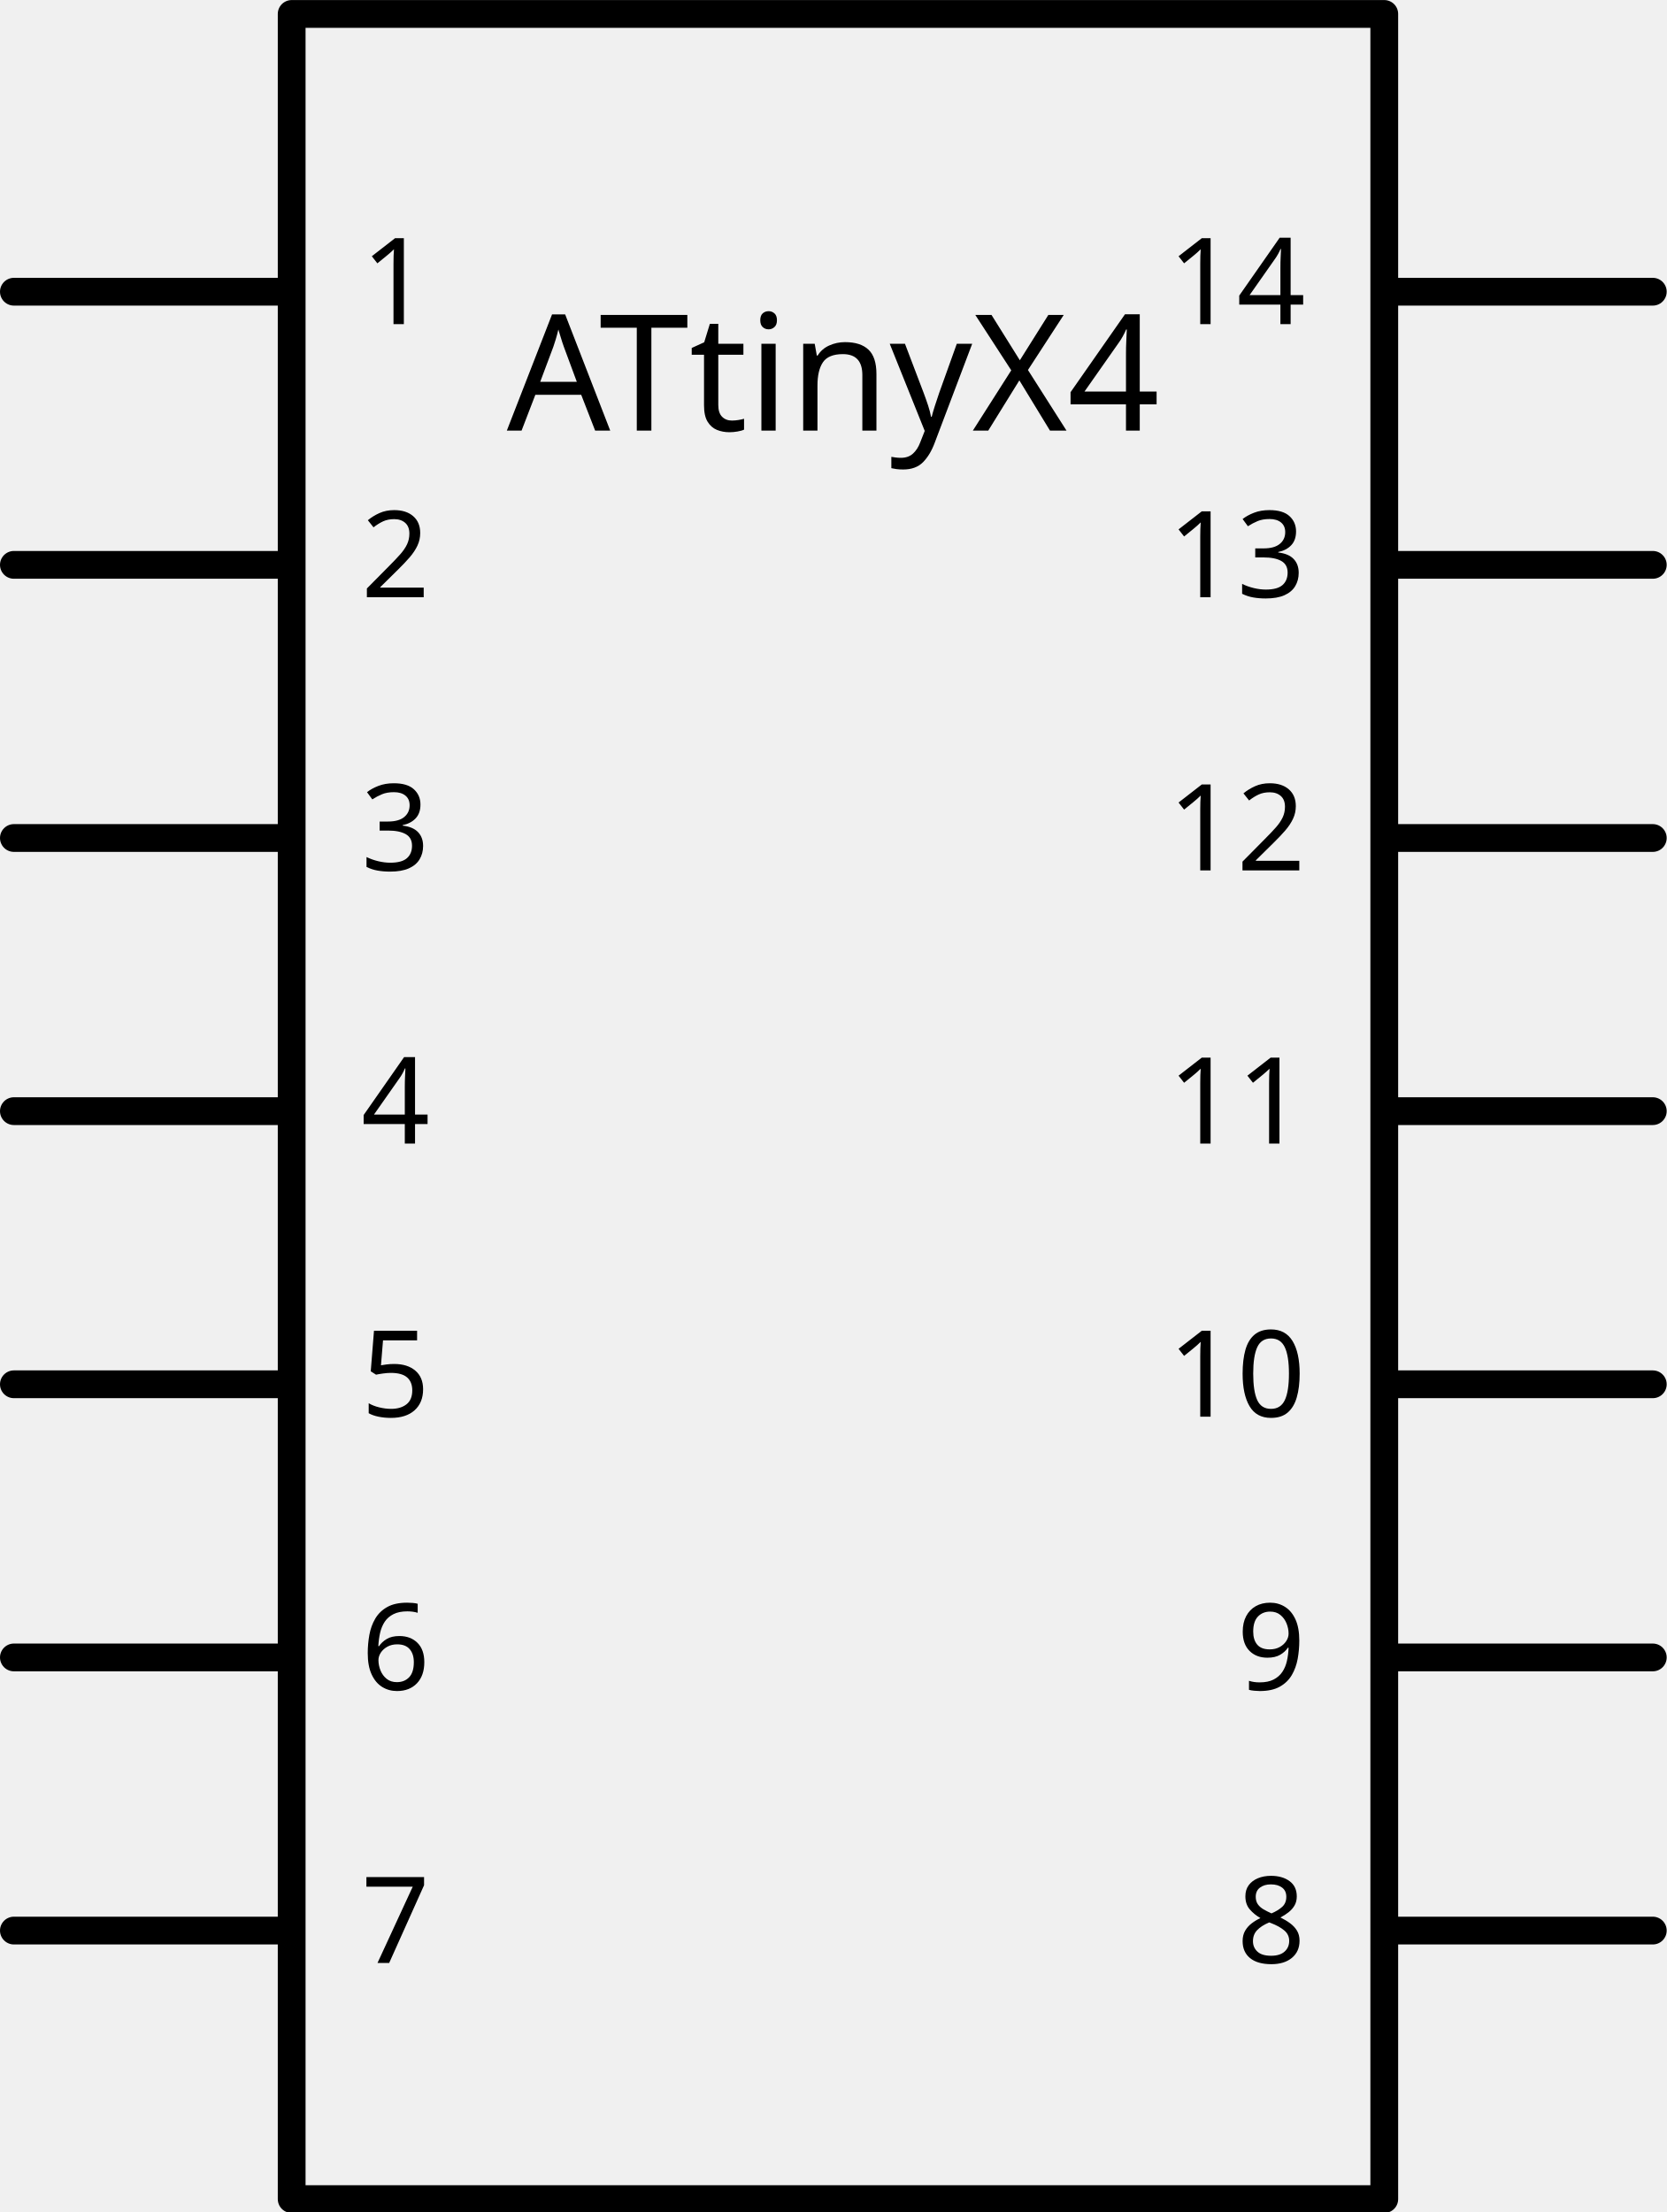
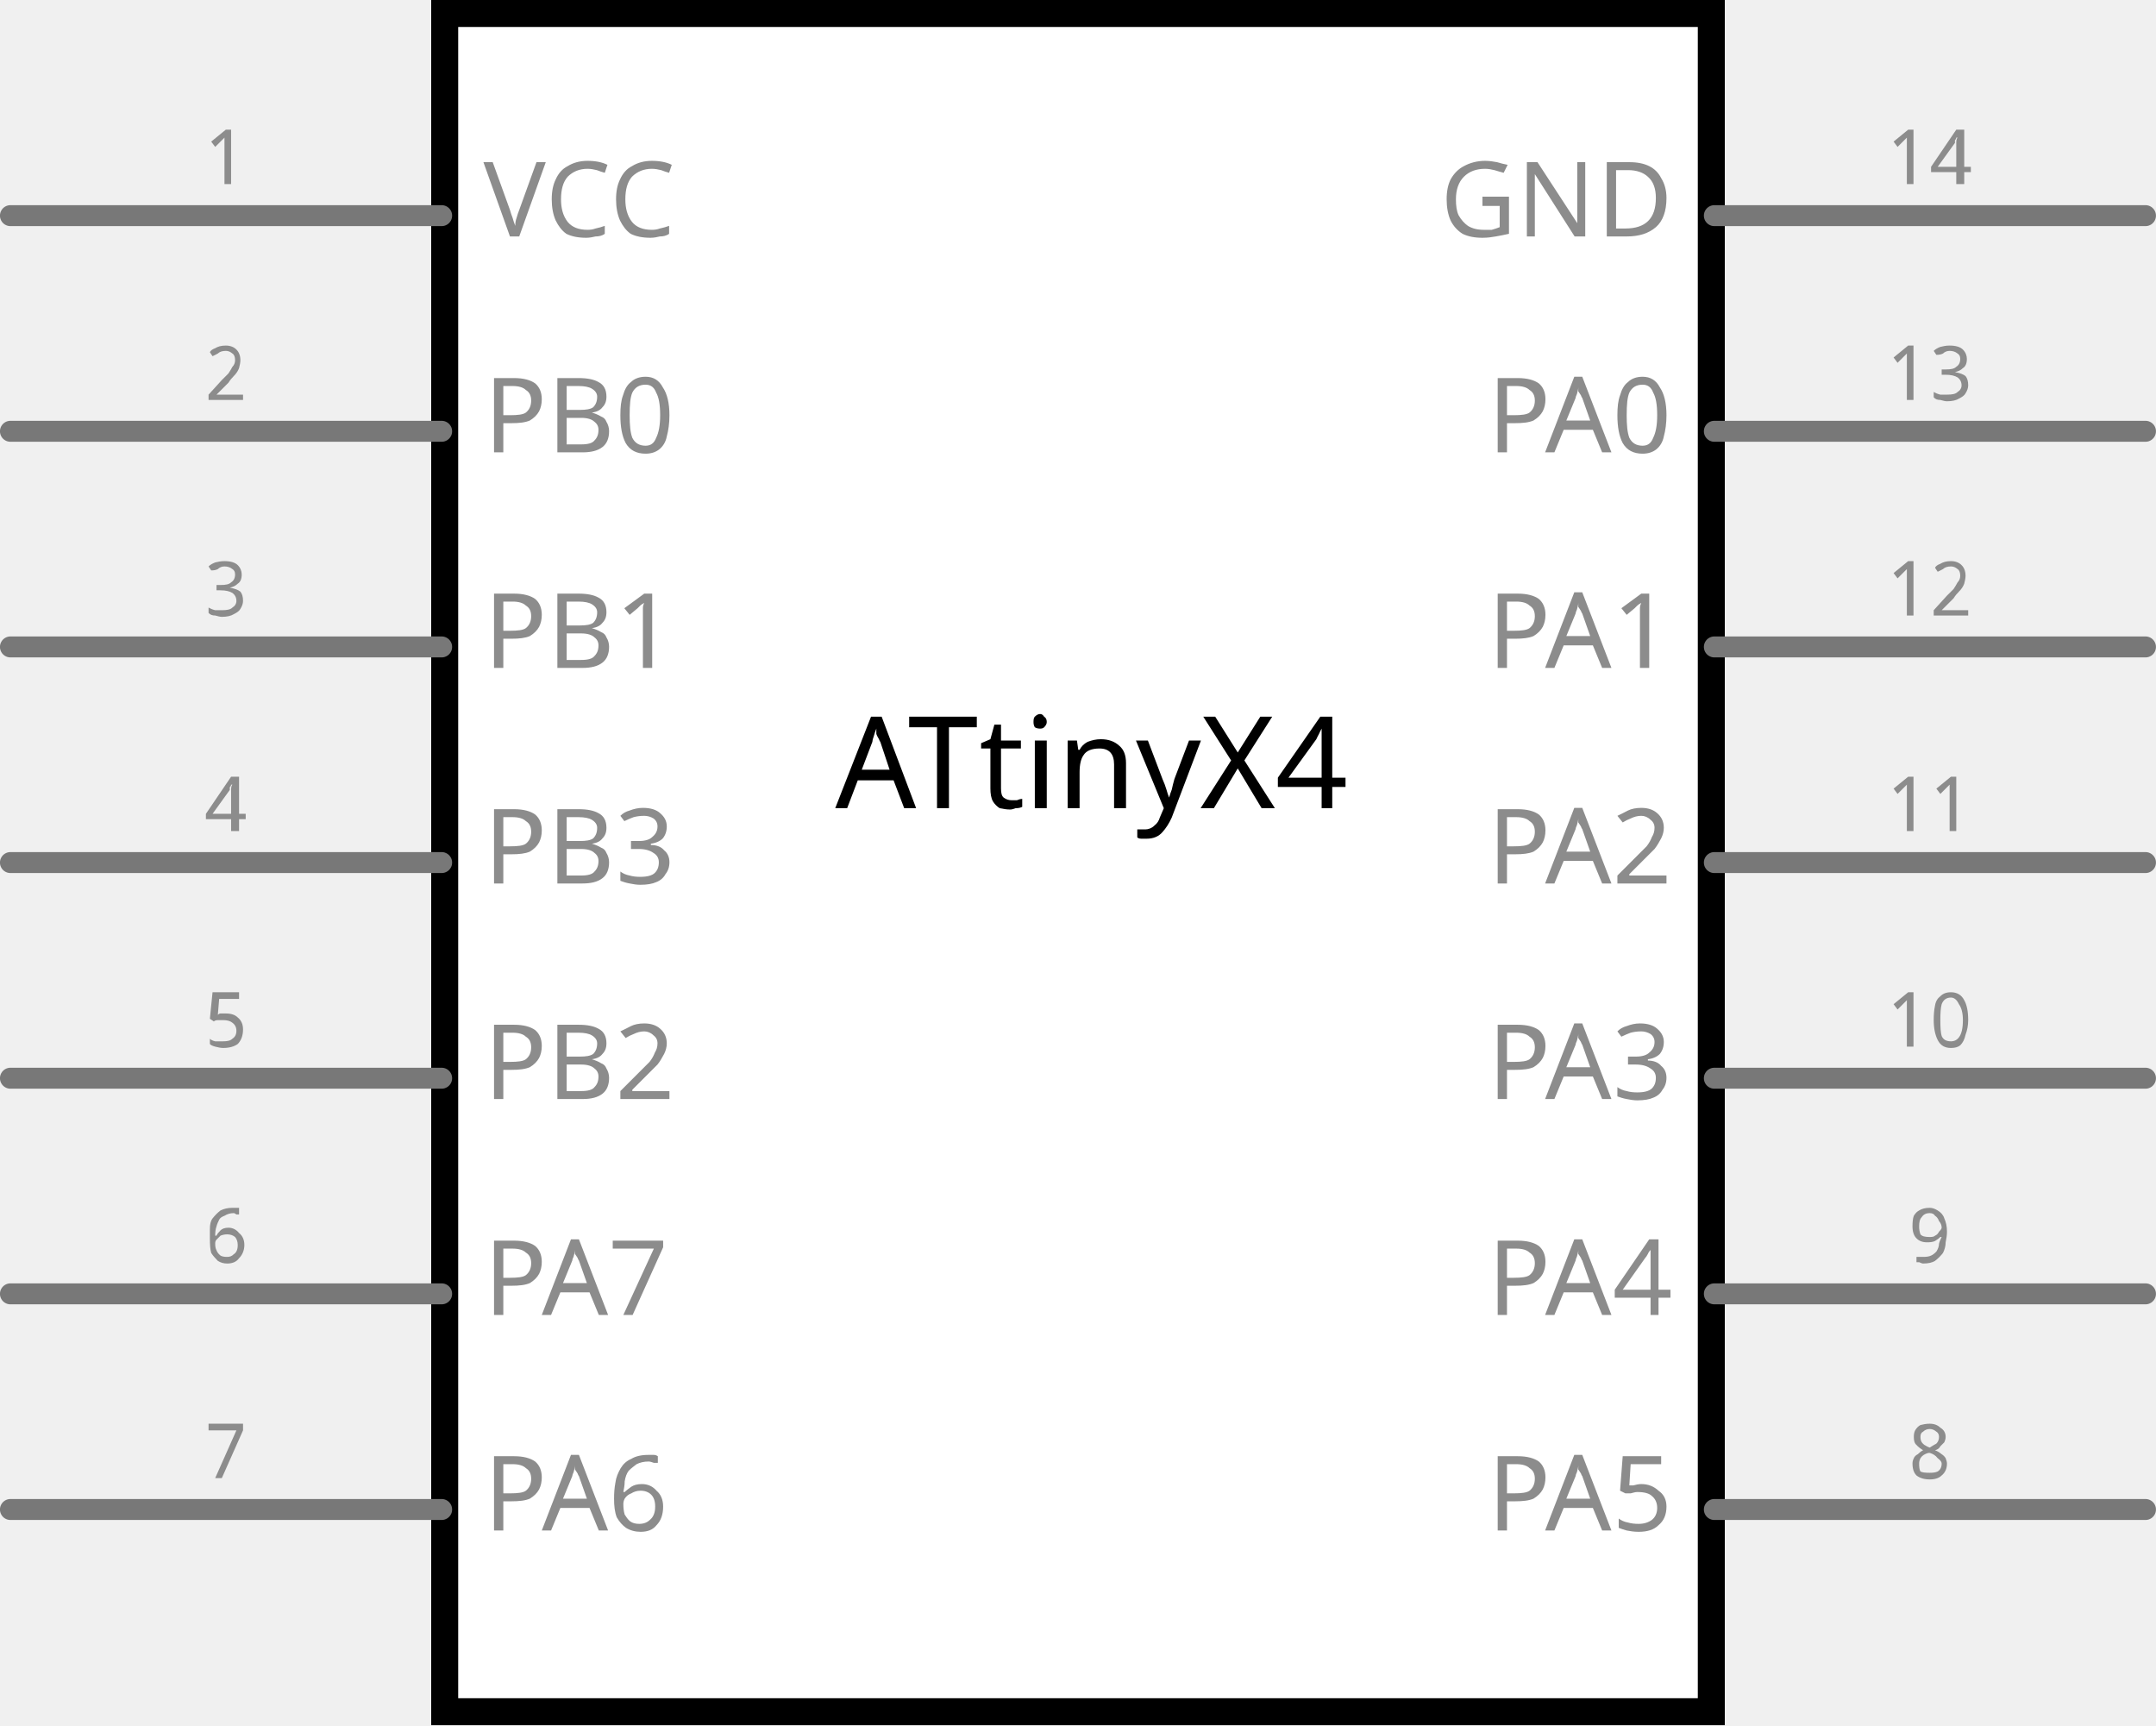
- <svg xmlns="http://www.w3.org/2000/svg" width="1.8in" x="0in" version="1.2" y="0in" height="2.389in" viewBox="0 0 1800 2388.89" baseProfile="tiny">
-   <g id="schematic" stroke-width="0">
-     <rect width="1180" x="315" y="15" fill="none" height="2360" stroke="#000000" stroke-linejoin="round" stroke-linecap="round" stroke-width="30" />
-     <text x="900" y="465" font-family="DroidSans" fill="#000000" text-anchor="middle" stroke="none" id="label" stroke-width="0" font-size="175">ATtinyX4</text>
-     <line fill="none" stroke="#000000" stroke-linejoin="round" stroke-linecap="round" y1="315" stroke-width="30" x1="15" y2="315" x2="300" />
-     <rect width="300" x="0" y="300" fill="none" height="30" stroke="none" id="connector0pin" stroke-width="0" />
-     <rect width="30" x="0" y="300" fill="none" height="30" stroke="none" id="connector0terminal" stroke-width="0" />
-     <text x="390" y="350" font-family="DroidSans" fill="#000000" text-anchor="start" stroke="none" id="label0" stroke-width="0" font-size="130">1</text>
-     <line fill="none" stroke="#000000" stroke-linejoin="round" stroke-linecap="round" y1="315" stroke-width="30" x1="1500" y2="315" x2="1785" />
-     <rect width="300" x="1500" y="300" fill="none" height="30" stroke="none" id="connector13pin" stroke-width="0" />&gt;<rect width="30" x="1770" y="300" fill="none" height="30" stroke="none" id="connector13terminal" stroke-width="0" />&gt;<text x="1410" y="350" font-family="DroidSans" fill="#000000" text-anchor="end" stroke="none" id="label13" stroke-width="0" font-size="130">14</text>&gt;<line fill="none" stroke="#000000" stroke-linejoin="round" stroke-linecap="round" y1="610" stroke-width="30" x1="15" y2="610" x2="300" />
-     <rect width="300" x="0" y="595" fill="none" height="30" stroke="none" id="connector1pin" stroke-width="0" />
-     <rect width="30" x="0" y="595" fill="none" height="30" stroke="none" id="connector1terminal" stroke-width="0" />
-     <text x="390" y="645" font-family="DroidSans" fill="#000000" text-anchor="start" stroke="none" id="label1" stroke-width="0" font-size="130">2</text>
-     <line fill="none" stroke="#000000" stroke-linejoin="round" stroke-linecap="round" y1="610" stroke-width="30" x1="1500" y2="610" x2="1785" />
-     <rect width="300" x="1500" y="595" fill="none" height="30" stroke="none" id="connector12pin" stroke-width="0" />&gt;<rect width="30" x="1770" y="595" fill="none" height="30" stroke="none" id="connector12terminal" stroke-width="0" />&gt;<text x="1410" y="645" font-family="DroidSans" fill="#000000" text-anchor="end" stroke="none" id="label12" stroke-width="0" font-size="130">13</text>&gt;<line fill="none" stroke="#000000" stroke-linejoin="round" stroke-linecap="round" y1="905" stroke-width="30" x1="15" y2="905" x2="300" />
-     <rect width="300" x="0" y="890" fill="none" height="30" stroke="none" id="connector2pin" stroke-width="0" />
-     <rect width="30" x="0" y="890" fill="none" height="30" stroke="none" id="connector2terminal" stroke-width="0" />
-     <text x="390" y="940" font-family="DroidSans" fill="#000000" text-anchor="start" stroke="none" id="label2" stroke-width="0" font-size="130">3</text>
-     <line fill="none" stroke="#000000" stroke-linejoin="round" stroke-linecap="round" y1="905" stroke-width="30" x1="1500" y2="905" x2="1785" />
-     <rect width="300" x="1500" y="890" fill="none" height="30" stroke="none" id="connector11pin" stroke-width="0" />&gt;<rect width="30" x="1770" y="890" fill="none" height="30" stroke="none" id="connector11terminal" stroke-width="0" />&gt;<text x="1410" y="940" font-family="DroidSans" fill="#000000" text-anchor="end" stroke="none" id="label11" stroke-width="0" font-size="130">12</text>&gt;<line fill="none" stroke="#000000" stroke-linejoin="round" stroke-linecap="round" y1="1200" stroke-width="30" x1="15" y2="1200" x2="300" />
-     <rect width="300" x="0" y="1185" fill="none" height="30" stroke="none" id="connector3pin" stroke-width="0" />
-     <rect width="30" x="0" y="1185" fill="none" height="30" stroke="none" id="connector3terminal" stroke-width="0" />
-     <text x="390" y="1235" font-family="DroidSans" fill="#000000" text-anchor="start" stroke="none" id="label3" stroke-width="0" font-size="130">4</text>
-     <line fill="none" stroke="#000000" stroke-linejoin="round" stroke-linecap="round" y1="1200" stroke-width="30" x1="1500" y2="1200" x2="1785" />
-     <rect width="300" x="1500" y="1185" fill="none" height="30" stroke="none" id="connector10pin" stroke-width="0" />&gt;<rect width="30" x="1770" y="1185" fill="none" height="30" stroke="none" id="connector10terminal" stroke-width="0" />&gt;<text x="1410" y="1235" font-family="DroidSans" fill="#000000" text-anchor="end" stroke="none" id="label10" stroke-width="0" font-size="130">11</text>&gt;<line fill="none" stroke="#000000" stroke-linejoin="round" stroke-linecap="round" y1="1495" stroke-width="30" x1="15" y2="1495" x2="300" />
-     <rect width="300" x="0" y="1480" fill="none" height="30" stroke="none" id="connector4pin" stroke-width="0" />
-     <rect width="30" x="0" y="1480" fill="none" height="30" stroke="none" id="connector4terminal" stroke-width="0" />
-     <text x="390" y="1530" font-family="DroidSans" fill="#000000" text-anchor="start" stroke="none" id="label4" stroke-width="0" font-size="130">5</text>
-     <line fill="none" stroke="#000000" stroke-linejoin="round" stroke-linecap="round" y1="1495" stroke-width="30" x1="1500" y2="1495" x2="1785" />
-     <rect width="300" x="1500" y="1480" fill="none" height="30" stroke="none" id="connector9pin" stroke-width="0" />&gt;<rect width="30" x="1770" y="1480" fill="none" height="30" stroke="none" id="connector9terminal" stroke-width="0" />&gt;<text x="1410" y="1530" font-family="DroidSans" fill="#000000" text-anchor="end" stroke="none" id="label9" stroke-width="0" font-size="130">10</text>&gt;<line fill="none" stroke="#000000" stroke-linejoin="round" stroke-linecap="round" y1="1790" stroke-width="30" x1="15" y2="1790" x2="300" />
-     <rect width="300" x="0" y="1775" fill="none" height="30" stroke="none" id="connector5pin" stroke-width="0" />
-     <rect width="30" x="0" y="1775" fill="none" height="30" stroke="none" id="connector5terminal" stroke-width="0" />
-     <text x="390" y="1825" font-family="DroidSans" fill="#000000" text-anchor="start" stroke="none" id="label5" stroke-width="0" font-size="130">6</text>
-     <line fill="none" stroke="#000000" stroke-linejoin="round" stroke-linecap="round" y1="1790" stroke-width="30" x1="1500" y2="1790" x2="1785" />
-     <rect width="300" x="1500" y="1775" fill="none" height="30" stroke="none" id="connector8pin" stroke-width="0" />&gt;<rect width="30" x="1770" y="1775" fill="none" height="30" stroke="none" id="connector8terminal" stroke-width="0" />&gt;<text x="1410" y="1825" font-family="DroidSans" fill="#000000" text-anchor="end" stroke="none" id="label8" stroke-width="0" font-size="130">9</text>&gt;<line fill="none" stroke="#000000" stroke-linejoin="round" stroke-linecap="round" y1="2085" stroke-width="30" x1="15" y2="2085" x2="300" />
-     <rect width="300" x="0" y="2070" fill="none" height="30" stroke="none" id="connector6pin" stroke-width="0" />
-     <rect width="30" x="0" y="2070" fill="none" height="30" stroke="none" id="connector6terminal" stroke-width="0" />
-     <text x="390" y="2120" font-family="DroidSans" fill="#000000" text-anchor="start" stroke="none" id="label6" stroke-width="0" font-size="130">7</text>
-     <line fill="none" stroke="#000000" stroke-linejoin="round" stroke-linecap="round" y1="2085" stroke-width="30" x1="1500" y2="2085" x2="1785" />
-     <rect width="300" x="1500" y="2070" fill="none" height="30" stroke="none" id="connector7pin" stroke-width="0" />&gt;<rect width="30" x="1770" y="2070" fill="none" height="30" stroke="none" id="connector7terminal" stroke-width="0" />&gt;<text x="1410" y="2120" font-family="DroidSans" fill="#000000" text-anchor="end" stroke="none" id="label7" stroke-width="0" font-size="130">8</text>&gt;</g>
+ <svg xmlns="http://www.w3.org/2000/svg" version="1.2" baseProfile="tiny" x="0in" y="0in" width="1in" height="0.8in" viewBox="0 0 25.4 20.32">
+   <g id="schematic">
+     <rect class="interior rect" x="5.239" y="0.159" width="14.922" height="20.003" fill="#FFFFFF" stroke="#000000" stroke-width="0.318" stroke-linecap="round" />
+     <line class="pin" x1="20.197" y1="2.54" x2="25.276" y2="2.54" fill="none" stroke="#787878" stroke-width="0.247" stroke-linecap="round" id="connector13pin" />
+     <text class="text" font-family="'Droid Sans'" stroke="none" stroke-width="0" fill="#8c8c8c" font-size="0.882" x="22.736" y="2.17" text-anchor="middle">14</text>
+     <text class="text" font-family="'Droid Sans'" stroke="none" stroke-width="0" fill="#8c8c8c" font-size="1.235" x="19.703" y="2.787" text-anchor="end">GND</text>
+     <rect class="terminal" x="25.276" y="2.417" width="0.247" height="0.247" fill="none" stroke="none" stroke-width="0" id="connector13terminal" />
+     <line class="pin" x1="20.197" y1="5.08" x2="25.276" y2="5.08" fill="none" stroke="#787878" stroke-width="0.247" stroke-linecap="round" id="connector12pin" />
+     <text class="text" font-family="'Droid Sans'" stroke="none" stroke-width="0" fill="#8c8c8c" font-size="0.882" x="22.736" y="4.71" text-anchor="middle">13</text>
+     <text class="text" font-family="'Droid Sans'" stroke="none" stroke-width="0" fill="#8c8c8c" font-size="1.235" x="19.703" y="5.327" text-anchor="end">PA0</text>
+     <rect class="terminal" x="25.276" y="4.957" width="0.247" height="0.247" fill="none" stroke="none" stroke-width="0" id="connector12terminal" />
+     <line class="pin" x1="20.197" y1="7.62" x2="25.276" y2="7.62" fill="none" stroke="#787878" stroke-width="0.247" stroke-linecap="round" id="connector11pin" />
+     <text class="text" font-family="'Droid Sans'" stroke="none" stroke-width="0" fill="#8c8c8c" font-size="0.882" x="22.736" y="7.25" text-anchor="middle">12</text>
+     <text class="text" font-family="'Droid Sans'" stroke="none" stroke-width="0" fill="#8c8c8c" font-size="1.235" x="19.703" y="7.867" text-anchor="end">PA1</text>
+     <rect class="terminal" x="25.276" y="7.497" width="0.247" height="0.247" fill="none" stroke="none" stroke-width="0" id="connector11terminal" />
+     <line class="pin" x1="20.197" y1="10.16" x2="25.276" y2="10.16" fill="none" stroke="#787878" stroke-width="0.247" stroke-linecap="round" id="connector10pin" />
+     <text class="text" font-family="'Droid Sans'" stroke="none" stroke-width="0" fill="#8c8c8c" font-size="0.882" x="22.736" y="9.79" text-anchor="middle">11</text>
+     <text class="text" font-family="'Droid Sans'" stroke="none" stroke-width="0" fill="#8c8c8c" font-size="1.235" x="19.703" y="10.407" text-anchor="end">PA2</text>
+     <rect class="terminal" x="25.276" y="10.037" width="0.247" height="0.247" fill="none" stroke="none" stroke-width="0" id="connector10terminal" />
+     <line class="pin" x1="20.197" y1="12.7" x2="25.276" y2="12.7" fill="none" stroke="#787878" stroke-width="0.247" stroke-linecap="round" id="connector9pin" />
+     <text class="text" font-family="'Droid Sans'" stroke="none" stroke-width="0" fill="#8c8c8c" font-size="0.882" x="22.736" y="12.33" text-anchor="middle">10</text>
+     <text class="text" font-family="'Droid Sans'" stroke="none" stroke-width="0" fill="#8c8c8c" font-size="1.235" x="19.703" y="12.947" text-anchor="end">PA3</text>
+     <rect class="terminal" x="25.276" y="12.576" width="0.247" height="0.247" fill="none" stroke="none" stroke-width="0" id="connector9terminal" />
+     <line class="pin" x1="20.197" y1="15.24" x2="25.276" y2="15.24" fill="none" stroke="#787878" stroke-width="0.247" stroke-linecap="round" id="connector8pin" />
+     <text class="text" font-family="'Droid Sans'" stroke="none" stroke-width="0" fill="#8c8c8c" font-size="0.882" x="22.736" y="14.87" text-anchor="middle">9</text>
+     <text class="text" font-family="'Droid Sans'" stroke="none" stroke-width="0" fill="#8c8c8c" font-size="1.235" x="19.703" y="15.487" text-anchor="end">PA4</text>
+     <rect class="terminal" x="25.276" y="15.117" width="0.247" height="0.247" fill="none" stroke="none" stroke-width="0" id="connector8terminal" />
+     <line class="pin" x1="20.197" y1="17.78" x2="25.276" y2="17.78" fill="none" stroke="#787878" stroke-width="0.247" stroke-linecap="round" id="connector7pin" />
+     <text class="text" font-family="'Droid Sans'" stroke="none" stroke-width="0" fill="#8c8c8c" font-size="0.882" x="22.736" y="17.41" text-anchor="middle">8</text>
+     <text class="text" font-family="'Droid Sans'" stroke="none" stroke-width="0" fill="#8c8c8c" font-size="1.235" x="19.703" y="18.027" text-anchor="end">PA5</text>
+     <rect class="terminal" x="25.276" y="17.657" width="0.247" height="0.247" fill="none" stroke="none" stroke-width="0" id="connector7terminal" />
+     <line class="pin" x1="0.123" y1="2.54" x2="5.203" y2="2.54" fill="none" stroke="#787878" stroke-width="0.247" stroke-linecap="round" id="connector0pin" />
+     <text class="text" font-family="'Droid Sans'" stroke="none" stroke-width="0" fill="#8c8c8c" font-size="0.882" x="2.663" y="2.17" text-anchor="middle">1</text>
+     <text class="text" font-family="'Droid Sans'" stroke="none" stroke-width="0" fill="#8c8c8c" font-size="1.235" x="5.697" y="2.787" text-anchor="start">VCC</text>
+     <rect class="terminal" x="-0.123" y="2.417" width="0.247" height="0.247" fill="none" stroke="none" stroke-width="0" id="connector0terminal" />
+     <line class="pin" x1="0.123" y1="5.08" x2="5.203" y2="5.08" fill="none" stroke="#787878" stroke-width="0.247" stroke-linecap="round" id="connector1pin" />
+     <text class="text" font-family="'Droid Sans'" stroke="none" stroke-width="0" fill="#8c8c8c" font-size="0.882" x="2.663" y="4.71" text-anchor="middle">2</text>
+     <text class="text" font-family="'Droid Sans'" stroke="none" stroke-width="0" fill="#8c8c8c" font-size="1.235" x="5.697" y="5.327" text-anchor="start">PB0</text>
+     <rect class="terminal" x="-0.123" y="4.957" width="0.247" height="0.247" fill="none" stroke="none" stroke-width="0" id="connector1terminal" />
+     <line class="pin" x1="0.123" y1="7.62" x2="5.203" y2="7.62" fill="none" stroke="#787878" stroke-width="0.247" stroke-linecap="round" id="connector2pin" />
+     <text class="text" font-family="'Droid Sans'" stroke="none" stroke-width="0" fill="#8c8c8c" font-size="0.882" x="2.663" y="7.25" text-anchor="middle">3</text>
+     <text class="text" font-family="'Droid Sans'" stroke="none" stroke-width="0" fill="#8c8c8c" font-size="1.235" x="5.697" y="7.867" text-anchor="start">PB1</text>
+     <rect class="terminal" x="-0.123" y="7.497" width="0.247" height="0.247" fill="none" stroke="none" stroke-width="0" id="connector2terminal" />
+     <line class="pin" x1="0.123" y1="10.16" x2="5.203" y2="10.16" fill="none" stroke="#787878" stroke-width="0.247" stroke-linecap="round" id="connector3pin" />
+     <text class="text" font-family="'Droid Sans'" stroke="none" stroke-width="0" fill="#8c8c8c" font-size="0.882" x="2.663" y="9.79" text-anchor="middle">4</text>
+     <text class="text" font-family="'Droid Sans'" stroke="none" stroke-width="0" fill="#8c8c8c" font-size="1.235" x="5.697" y="10.407" text-anchor="start">PB3</text>
+     <rect class="terminal" x="-0.123" y="10.037" width="0.247" height="0.247" fill="none" stroke="none" stroke-width="0" id="connector3terminal" />
+     <line class="pin" x1="0.123" y1="12.7" x2="5.203" y2="12.7" fill="none" stroke="#787878" stroke-width="0.247" stroke-linecap="round" id="connector4pin" />
+     <text class="text" font-family="'Droid Sans'" stroke="none" stroke-width="0" fill="#8c8c8c" font-size="0.882" x="2.663" y="12.33" text-anchor="middle">5</text>
+     <text class="text" font-family="'Droid Sans'" stroke="none" stroke-width="0" fill="#8c8c8c" font-size="1.235" x="5.697" y="12.947" text-anchor="start">PB2</text>
+     <rect class="terminal" x="-0.123" y="12.576" width="0.247" height="0.247" fill="none" stroke="none" stroke-width="0" id="connector4terminal" />
+     <line class="pin" x1="0.123" y1="15.24" x2="5.203" y2="15.24" fill="none" stroke="#787878" stroke-width="0.247" stroke-linecap="round" id="connector5pin" />
+     <text class="text" font-family="'Droid Sans'" stroke="none" stroke-width="0" fill="#8c8c8c" font-size="0.882" x="2.663" y="14.87" text-anchor="middle">6</text>
+     <text class="text" font-family="'Droid Sans'" stroke="none" stroke-width="0" fill="#8c8c8c" font-size="1.235" x="5.697" y="15.487" text-anchor="start">PA7</text>
+     <rect class="terminal" x="-0.123" y="15.117" width="0.247" height="0.247" fill="none" stroke="none" stroke-width="0" id="connector5terminal" />
+     <line class="pin" x1="0.123" y1="17.78" x2="5.203" y2="17.78" fill="none" stroke="#787878" stroke-width="0.247" stroke-linecap="round" id="connector6pin" />
+     <text class="text" font-family="'Droid Sans'" stroke="none" stroke-width="0" fill="#8c8c8c" font-size="0.882" x="2.663" y="17.41" text-anchor="middle">7</text>
+     <text class="text" font-family="'Droid Sans'" stroke="none" stroke-width="0" fill="#8c8c8c" font-size="1.235" x="5.697" y="18.027" text-anchor="start">PA6</text>
+     <rect class="terminal" x="-0.123" y="17.657" width="0.247" height="0.247" fill="none" stroke="none" stroke-width="0" id="connector6terminal" />
+     <text class="text" id="label" font-family="'Droid Sans'" stroke="none" stroke-width="0" fill="#000000" font-size="1.499" x="12.859" y="9.519" text-anchor="middle">ATtinyX4</text>
+   </g>
</svg>
